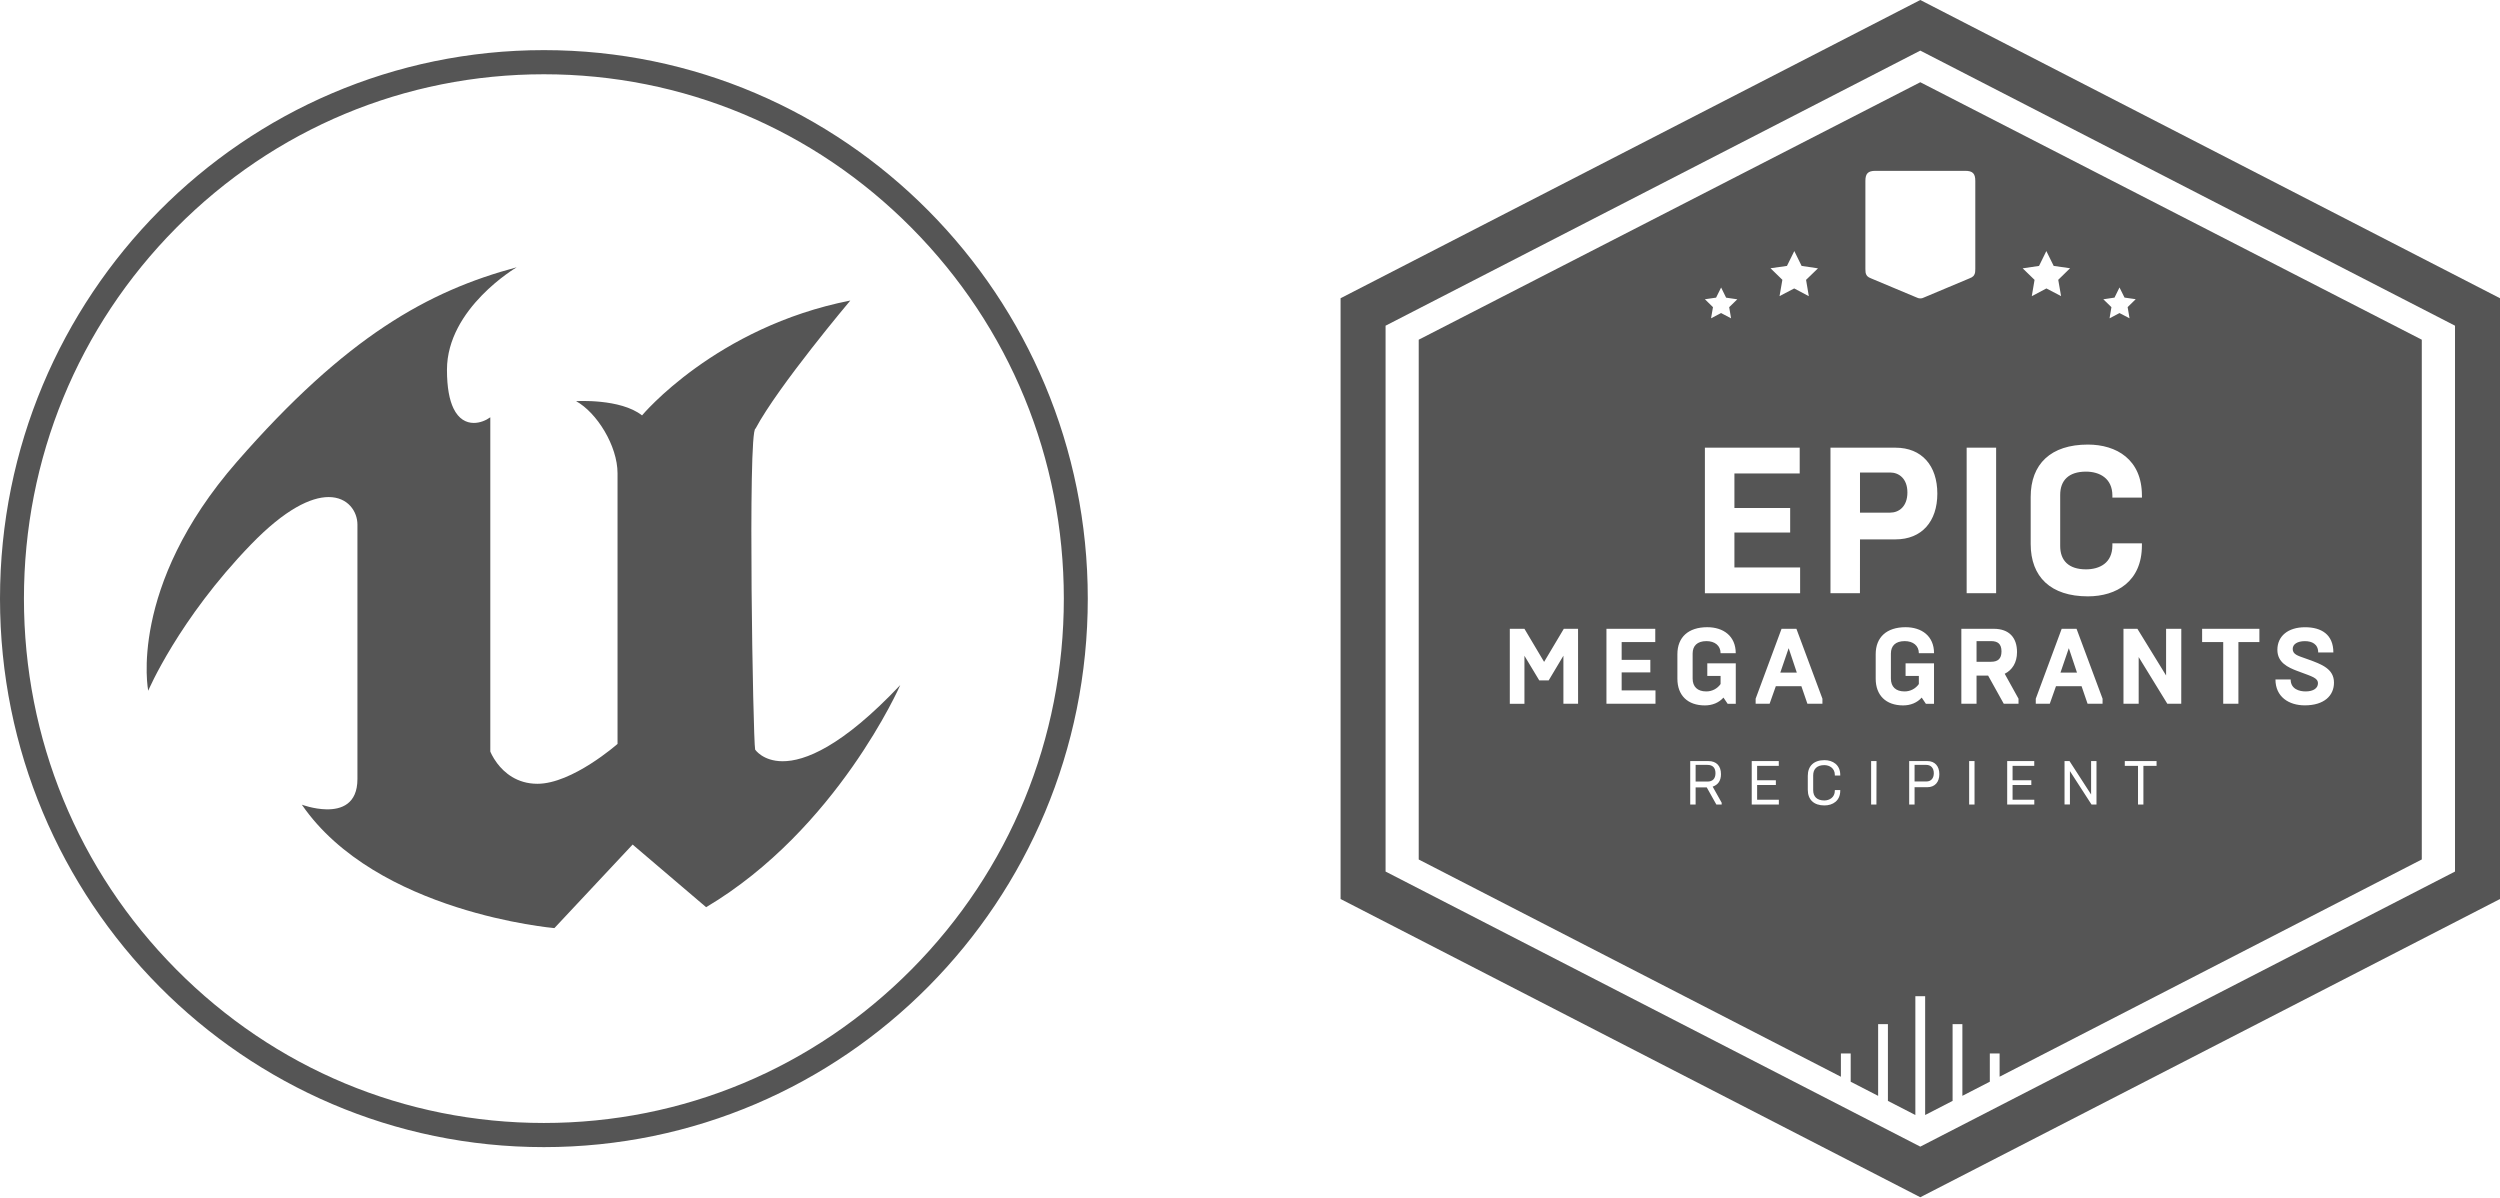
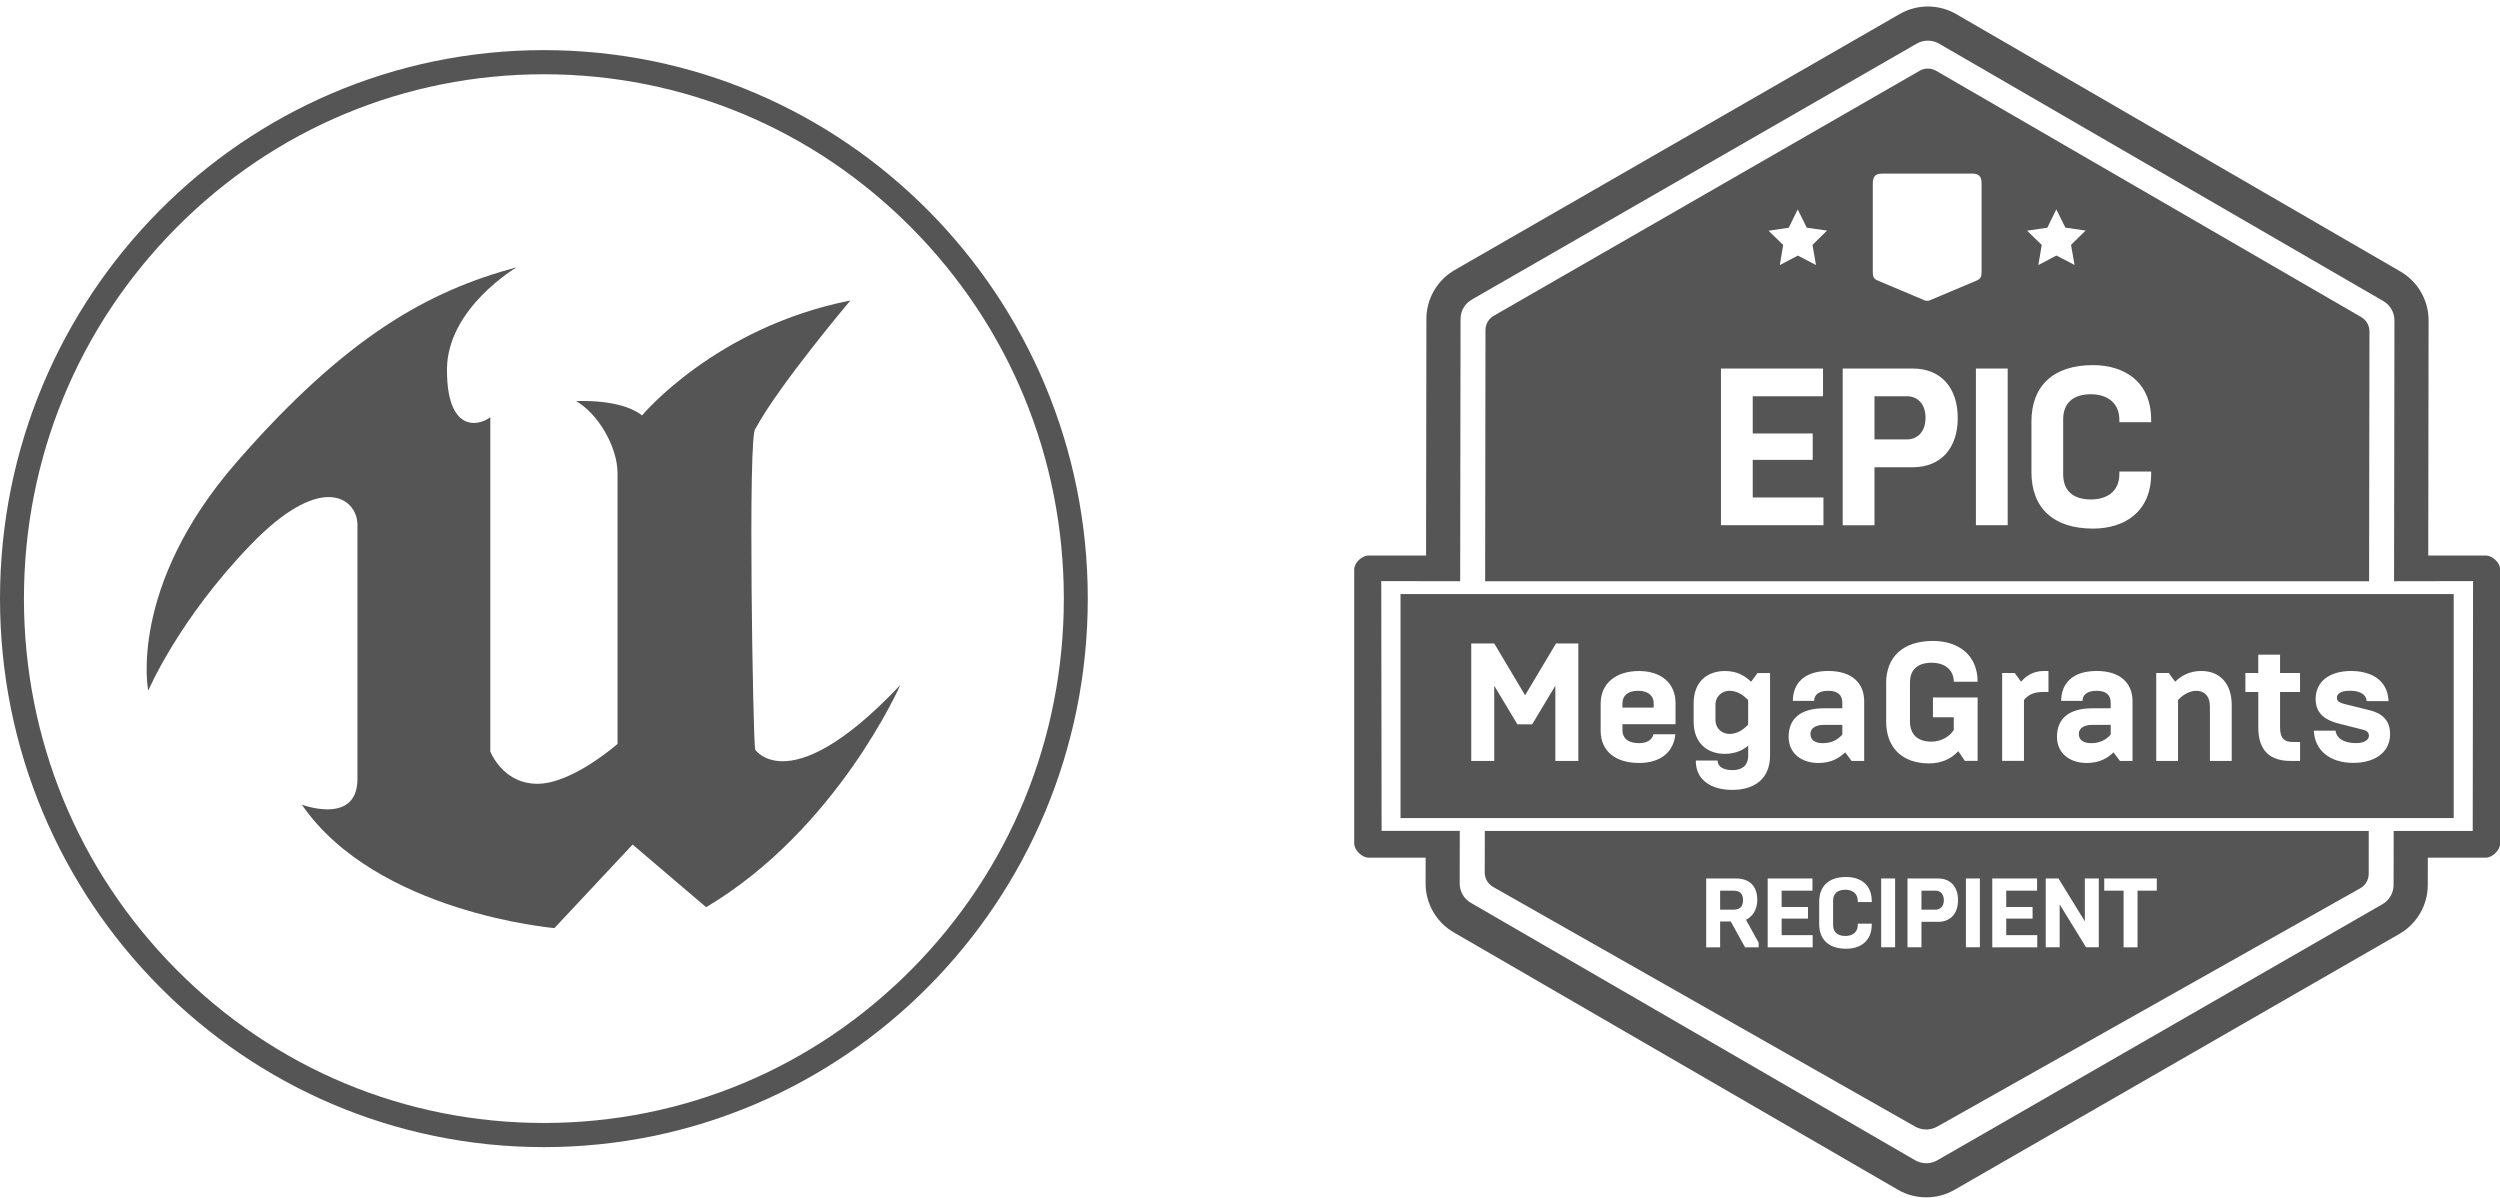
- <svg xmlns="http://www.w3.org/2000/svg" id="Layer_1" data-name="Layer 1" viewBox="0 0 2186.438 1047.08" version="1.1" width="2186.438" height="1047.08">
+ <svg xmlns="http://www.w3.org/2000/svg" height="1047.08" width="2186.438" version="1.1" viewBox="0 0 2186.438 1047.08" data-name="Layer 1" id="Layer_1">
  <defs id="defs4">
    <style id="style2">.cls-1{fill:#555555;}</style>
-     <clipPath id="clipPath831" clipPathUnits="userSpaceOnUse">
-       <path id="path829" d="M 67.948,536.089 C 51.238,516.93 54.407,501.11 54.407,501.11 v 0 c 0,0 4.609,10.887 15.703,22.352 v 0 c 5.252,5.429 9.181,7.246 11.862,7.254 v 0 c 2.98,0.009 4.417,-2.221 4.417,-4.208 v 0 -38.893 c 0,-3.838 -2.473,-4.677 -4.752,-4.634 v 0 c -1.946,0.036 -3.747,0.712 -3.747,0.712 v 0 c 11.38,-16.543 38.608,-18.866 38.608,-18.866 v 0 l 11.957,12.772 0.28,-0.241 10.956,-9.336 c 20.024,11.898 29.679,33.959 29.679,33.959 v 0 c -8.935,-9.46 -14.63,-11.665 -18.012,-11.648 v 0 c -2.998,0.016 -4.176,1.778 -4.176,1.778 v 0 c -0.162,0.82 -0.44,12.653 -0.541,24.493 v 0 c -0.101,12.267 -0.012,24.543 0.604,24.579 v 0 c 3.458,6.49 14.489,19.576 14.489,19.576 v 0 c -20.603,-4.06 -31.839,-17.56 -31.839,-17.56 v 0 c -3.314,2.612 -10.083,2.179 -10.083,2.179 v 0 c 3.168,-1.745 6.337,-6.825 6.337,-11.033 v 0 -41.364 c 0,0 -6.913,-6.094 -12.245,-6.094 v 0 c -3.151,0 -5.094,1.726 -6.156,3.135 v 0 c -0.734,0.978 -1.048,1.8 -1.048,1.8 v 0 51.088 c -0.654,-0.473 -1.583,-0.868 -2.538,-0.862 v 0 c -1.132,0.005 -2.305,0.573 -3.1,2.242 v 0 c -0.601,1.258 -0.987,3.14 -0.987,5.877 v 0 c 0,9.432 10.66,15.675 10.66,15.675 v 0 C 97.193,562.212 84.66,555.246 67.948,536.089" />
+     <clipPath clipPathUnits="userSpaceOnUse" id="clipPath831">
+       <path d="M 67.948,536.089 C 51.238,516.93 54.407,501.11 54.407,501.11 v 0 c 0,0 4.609,10.887 15.703,22.352 v 0 c 5.252,5.429 9.181,7.246 11.862,7.254 v 0 c 2.98,0.009 4.417,-2.221 4.417,-4.208 v 0 -38.893 c 0,-3.838 -2.473,-4.677 -4.752,-4.634 v 0 c -1.946,0.036 -3.747,0.712 -3.747,0.712 v 0 c 11.38,-16.543 38.608,-18.866 38.608,-18.866 v 0 l 11.957,12.772 0.28,-0.241 10.956,-9.336 c 20.024,11.898 29.679,33.959 29.679,33.959 v 0 c -8.935,-9.46 -14.63,-11.665 -18.012,-11.648 v 0 c -2.998,0.016 -4.176,1.778 -4.176,1.778 v 0 c -0.162,0.82 -0.44,12.653 -0.541,24.493 v 0 c -0.101,12.267 -0.012,24.543 0.604,24.579 v 0 c 3.458,6.49 14.489,19.576 14.489,19.576 v 0 c -20.603,-4.06 -31.839,-17.56 -31.839,-17.56 v 0 c -3.314,2.612 -10.083,2.179 -10.083,2.179 v 0 c 3.168,-1.745 6.337,-6.825 6.337,-11.033 v 0 -41.364 c 0,0 -6.913,-6.094 -12.245,-6.094 v 0 c -3.151,0 -5.094,1.726 -6.156,3.135 v 0 c -0.734,0.978 -1.048,1.8 -1.048,1.8 v 0 51.088 c -0.654,-0.473 -1.583,-0.868 -2.538,-0.862 v 0 c -1.132,0.005 -2.305,0.573 -3.1,2.242 v 0 c -0.601,1.258 -0.987,3.14 -0.987,5.877 v 0 c 0,9.432 10.66,15.675 10.66,15.675 v 0 C 97.193,562.212 84.66,555.246 67.948,536.089" id="path829" />
    </clipPath>
-     <clipPath id="clipPath841" clipPathUnits="userSpaceOnUse">
-       <path id="path839" d="m 31.751,515.191 c 0,-46.306 37.222,-83.844 83.139,-83.844 v 0 c 45.916,0 83.141,37.538 83.141,83.844 v 0 c 0,46.306 -37.225,83.845 -83.141,83.845 v 0 c -45.917,0 -83.139,-37.539 -83.139,-83.845 m 26.938,-56.68 C 43.677,473.652 35.41,493.782 35.41,515.191 v 0 c 0,21.41 8.267,41.538 23.279,56.677 v 0 c 15.012,15.14 34.971,23.477 56.201,23.477 v 0 c 21.229,0 41.189,-8.337 56.201,-23.477 v 0 c 15.012,-15.139 23.279,-35.267 23.279,-56.677 v 0 c 0,-21.41 -8.267,-41.54 -23.279,-56.68 v 0 C 156.079,443.373 136.119,435.038 114.89,435.038 v 0 c -21.23,0 -41.189,8.335 -56.201,23.473" />
+     <clipPath clipPathUnits="userSpaceOnUse" id="clipPath841">
+       <path d="m 31.751,515.191 c 0,-46.306 37.222,-83.844 83.139,-83.844 v 0 c 45.916,0 83.141,37.538 83.141,83.844 v 0 c 0,46.306 -37.225,83.845 -83.141,83.845 v 0 c -45.917,0 -83.139,-37.539 -83.139,-83.845 m 26.938,-56.68 C 43.677,473.652 35.41,493.782 35.41,515.191 v 0 c 0,21.41 8.267,41.538 23.279,56.677 v 0 c 15.012,15.14 34.971,23.477 56.201,23.477 v 0 c 21.229,0 41.189,-8.337 56.201,-23.477 v 0 c 15.012,-15.139 23.279,-35.267 23.279,-56.677 v 0 c 0,-21.41 -8.267,-41.54 -23.279,-56.68 v 0 C 156.079,443.373 136.119,435.038 114.89,435.038 v 0 c -21.23,0 -41.189,8.335 -56.201,23.473" id="path839" />
    </clipPath>
  </defs>
-   <g id="g871" transform="translate(875.2411)">
-     <path style="fill:#555555" id="path8" d="m 804.196,1047.08 -507,-260.83 V 260.83 l 507,-260.83 507,260.83 v 525.42 z m -467.65,-284.84 467.65,240.58 467.65,-240.58 V 284.84 L 804.196,44.26 l -467.65,240.58 z" class="cls-1" />
-     <path style="fill:#555555" id="path10" d="m 809.516,668.96 h -10.32 v 14.49 h 10.37 c 3.8,0 6.46,-2.55 6.46,-7.22 0,-4.67 -2.71,-7.27 -6.51,-7.27 z" class="cls-1" />
-     <polygon transform="translate(297.1963)" style="fill:#555555" id="polygon12" points="399,588.22 391.88,566.88 384.58,588.22 " class="cls-1" />
-     <path style="fill:#555555" id="path14" d="m 866.036,560.7 h -12.64 v 18.07 h 12.64 c 5.81,0 9.18,-2.43 9.18,-9.08 0,-6.65 -3.37,-8.99 -9.18,-8.99 z" class="cls-1" />
-     <path style="fill:#555555" id="path16" d="m 792.926,430.7 c 0,-12.18 -7.46,-17.46 -15.09,-17.46 h -26.37 v 35.1 h 26.37 c 7.63,0 15.09,-5.28 15.09,-17.64 z" class="cls-1" />
-     <path style="fill:#555555" id="path18" d="m 625.076,676.23 c 0,-4.88 -2.55,-7.27 -7,-7.27 h -10.37 v 14.58 h 10.37 c 4.45,0 7,-2.48 7,-7.31 z" class="cls-1" />
-     <polygon transform="translate(297.1963)" style="fill:#555555" id="polygon20" points="644.03,588.22 636.91,566.88 629.61,588.22 " class="cls-1" />
-     <path style="fill:#555555" id="path22" d="m 804.196,71.915 -438.66,225.18 v 454.6 l 369.23,190 v -20.38 h 8.56 v 24.74 l 24,12.36 v -62.74 h 8.56 v 67.14 l 24,12.35 v -103.91 h 8.56 v 103.91 l 24,-12.35 v -67.14 h 8.56 v 62.71 l 24,-12.35 v -24.72 h 8.56 v 20.34 l 369.23,-190 v -454.56 z m 169.86,188.37 4.36,-8.88 4.4,8.86 9.79,1.4 -7.07,6.92 1.66,9.8 -8.77,-4.59 -8.71,4.59 1.65,-9.75 -7.1,-6.89 z m 24,173.08 v 1.82 h -25.86 v -1.8 c 0,-15.1 -11.27,-20.91 -23.09,-20.91 -15.28,0 -22.55,7.82 -22.55,20.36 v 44.73 c 0,12.55 7.27,20.37 22.55,20.37 11.82,0 23.09,-5.46 23.09,-20.91 v -1.84 h 25.82 v 1.82 c 0,31.46 -22.18,44.55 -47.27,44.55 -32.37,0 -50,-16.91 -50,-45.82 v -41.1 c 0,-28.91 17.64,-45.82 50,-45.82 25.1,0 47.28,13.09 47.28,44.57 z m -90,-200.8 6.38,-13 6.43,13 14.33,2.03 -10.35,10.12 2.48,14.26 -12.82,-6.71 -12.8,6.76 2.42,-14.27 -10.39,-10.08 z m -220.47,0 6.43,-13 6.38,13 14.32,2.11 -10.42,10.08 2.42,14.27 -12.8,-6.76 -12.82,6.71 2.48,-14.26 -10.38,-10.12 z m 2.81,211.74 v 21.45 h -48.76 v 30.55 h 57.46 v 22.55 h -83.28 v -127.32 h 82.92 v 22.55 h -57.1 v 30.19 z m -64.79,-184 4.4,-8.86 4.36,8.88 9.79,1.44 -7.1,6.89 1.65,9.75 -8.75,-4.62 -8.76,4.6 1.69,-9.75 -7.07,-6.92 z m -120.7,355.17 h -12.83 v -42 l -12.88,21.59 h -8.24 l -12.96,-21.54 v 42 h -12.8 v -65.59 h 12.8 l 17.2,28.93 17.23,-28.93 h 12.45 z m 67.7,0 h -42.89 v -65.54 h 42.7 v 11.61 h -29.4 v 15.54 h 25.09 v 11 h -25.09 v 15.73 h 29.59 z m 57.9,88.14 h -4.67 l -8.41,-15 h -9.72 v 15 h -4.72 v -38 h 15.9 c 7.11,0 11,4.34 11,11.45 0,6 -2.82,9.39 -7.27,10.91 l 7.87,14.06 z m -13.52,-98.91 a 15.12,15.12 0 0 0 12.55,-6.46 v -7.11 h -11.62 v -11 h 24.91 v 35.39 h -7.12 l -3.65,-5.43 c -4,4.5 -9.73,6.84 -16.29,6.84 -15.07,0 -24,-8.81 -24,-23.32 v -21.49 c 0,-14.89 9.65,-23.59 26.12,-23.59 14.14,0 24.91,7.77 24.91,22.75 h -13.26 c 0,-6.65 -5.06,-10.58 -12.36,-10.58 -8.15,0 -12.08,4.21 -12.08,10.86 v 21.91 c 0,7.11 4.21,11.23 11.89,11.23 z m 63.51,98.91 h -23.72 v -38 h 23.66 v 4.18 h -18.94 v 12.59 h 16.39 v 4.18 h -16.39 v 12.86 h 19 z m 19.7,-103.49 h -22.35 l -5.43,15.35 h -12.22 v -4.4 l 22.66,-61.14 h 13 l 22.75,61.14 v 4.4 h -13.14 z m 34,78.14 h -4.73 v -0.54 c 0,-5.91 -4.77,-8.57 -9.17,-8.57 -6.41,0 -9.77,3.36 -9.77,9 v 12.91 c 0,5.65 3.36,9 9.77,9 4.4,0 9.17,-2.65 9.17,-8.57 v -0.54 h 4.73 v 0.54 c 0,8.85 -6.52,12.92 -13.85,12.92 -9.17,0 -14.54,-5 -14.54,-13.68 v -12.25 c 0,-8.63 5.37,-13.68 14.54,-13.68 7.33,0 13.85,4.07 13.85,12.92 z m 17.23,-159.44 h -25.78 v -127.29 h 56.91 c 22.91,0 36.55,15.64 36.55,40.19 0,24.37 -13.64,40 -36.55,40 h -31.09 z m 14.41,184.79 h -4.64 v -38 h 4.72 z m -0.64,-110.05 v -21.44 c 0,-14.89 9.65,-23.59 26.13,-23.59 14.14,0 24.9,7.77 24.9,22.75 h -13.29 c 0,-6.65 -5.06,-10.58 -12.36,-10.58 -8.15,0 -12.08,4.21 -12.08,10.86 v 21.91 c 0,7.11 4.21,11.23 11.89,11.23 a 15.12,15.12 0 0 0 12.55,-6.46 v -7.11 h -11.61 v -11 h 24.87 v 35.39 h -7.11 l -3.65,-5.43 c -4,4.5 -9.74,6.84 -16.3,6.84 -15.04,-0.05 -23.94,-8.86 -23.94,-23.37 z m 45.14,94.91 h -11.14 v 15.14 h -4.72 v -38 h 15.91 c 6.56,0 10.47,4.45 10.47,11.45 0,7 -3.96,11.41 -10.52,11.41 z m -1.82,-428.76 c -2,0.92 -2.85,1.28 -4.31,1.25 v 0 c -1.46,0 -2.3,-0.33 -4.31,-1.25 l -38.7,-16.23 c -0.81,-0.32 -1.29,-0.58 -2,-0.93 0,0 -1.33,-1 -1.45,-1.13 a 6.66,6.66 0 0 1 -1.47,-4.28 q -0.09,-0.93 -0.09,-2 v -77 c 0,-6.38 2.35,-8.73 8.73,-8.73 h 78.66 c 6.38,0 8.73,2.35 8.73,8.73 v 77 q 0,1.08 -0.09,2 a 6.72,6.72 0 0 1 -1.52,4.24 c -0.12,0.15 -1.45,1.13 -1.45,1.13 -0.71,0.35 -1.19,0.61 -2,0.93 z m 62,131.82 v 127.29 h -25.77 v -127.29 z m -18.88,312.08 h -4.72 v -38 h 4.72 z m 11.88,-112.76 h -10.12 v 24.62 h -13.29 v -65.54 h 28.37 c 13.39,0 20.32,7.68 20.32,20.41 0,9.27 -4.31,15.73 -10.77,18.92 l 12.08,21.81 v 4.4 h -12.91 z m 40.39,112.76 h -23.71 v -38 h 23.67 v 4.18 h -18.96 v 12.59 h 16.4 v 4.18 h -16.4 v 12.86 h 19 z m 54.39,0 h -4.34 l -18.89,-29.23 v 29.2 h -4.72 v -38 h 4.34 l 18.89,29.25 v -29.21 h 4.72 z m 5.31,-88.14 h -13.11 l -5.25,-15.35 h -22.37 l -5.43,15.35 h -12.25 v -4.4 l 22.66,-61.14 h 13 l 22.76,61.14 z m 47.23,54.33 h -11.51 v 33.81 h -4.72 v -33.81 h -11.56 v -4.18 h 27.79 z m 21.59,-54.33 h -12.18 l -25.05,-40.82 v 40.82 h -13.3 v -65.54 h 12.18 l 25.09,40.82 v -40.82 h 13.3 z m 68.34,-53.93 h -18.35 v 53.93 h -13.29 v -53.93 h -18.45 v -11.61 h 50.09 z m 39.7,55.34 c -14,0 -25.65,-7.49 -25.65,-22.66 h 13.29 c 0,8.52 7.68,10.48 13.11,10.48 7,0 10.77,-3 10.77,-7.11 0,-4.68 -5.34,-6 -15.26,-9.74 l -2.72,-1 c -8.33,-3.18 -17.51,-7.4 -17.51,-18.54 0,-11.89 9.18,-19.75 24.25,-19.75 14.14,0 24.72,6.27 24.72,22.09 h -13.27 c 0,-7.49 -5.62,-9.92 -11.61,-9.92 -6.56,0 -10.68,2.62 -10.68,6.83 0,4.87 4.78,6 11,8.24 l 2.62,0.94 c 11.71,4.21 22.47,8.24 22.47,20.22 0.03,11.42 -8.58,19.92 -25.53,19.92 z" class="cls-1" />
-   </g>
-   <g id="g1233" transform="matrix(16.21799,0,0,16.21799,-135.5327,-732.4112)">
-     <g transform="matrix(0.3527778,0,0,-0.3527778,-2.844112,259.19)" id="g825">
-       <g clip-path="url(#clipPath831)" id="g827">
-         <path id="path833" style="fill:#555555;fill-opacity:1;fill-rule:nonzero;stroke:none" d="M 52.991,567.018 H 170.546 V 463.652 H 52.991 Z" />
+   <g transform="matrix(16.21799,0,0,16.21799,-135.5327,-732.4112)" id="g1233">
+     <g id="g825" transform="matrix(0.3527778,0,0,-0.3527778,-2.844112,259.19)">
+       <g id="g827" clip-path="url(#clipPath831)">
+         <path d="M 52.991,567.018 H 170.546 V 463.652 H 52.991 Z" style="fill:#555555;fill-opacity:1;fill-rule:nonzero;stroke:none" id="path833" />
      </g>
    </g>
-     <g transform="matrix(0.3527778,0,0,-0.3527778,-2.844112,259.19)" id="g835">
-       <g clip-path="url(#clipPath841)" id="g837">
-         <path id="path843" style="fill:#555555;fill-opacity:1;fill-rule:nonzero;stroke:none" d="M 30.575,600.211 H 199.206 V 430.169 H 30.575 Z" />
+     <g id="g835" transform="matrix(0.3527778,0,0,-0.3527778,-2.844112,259.19)">
+       <g id="g837" clip-path="url(#clipPath841)">
+         <path d="M 30.575,600.211 H 199.206 V 430.169 H 30.575 Z" style="fill:#555555;fill-opacity:1;fill-rule:nonzero;stroke:none" id="path843" />
      </g>
    </g>
  </g>
+   <g id="g24" transform="matrix(4.136951,0,0,4.136951,1158.007,-20.7368)">
+     <path id="path2" d="m 123.22,88.78 h -6.86 v 9.13 h 6.86 c 1.99,0 3.93,-1.37 3.93,-4.59 0,-3.16 -1.94,-4.54 -3.93,-4.54 z" style="fill:#555555;fill-opacity:1;fill-rule:nonzero;stroke:none" />
+     <path id="path4" d="m 33.96,189.47 c 0,1.24 0.66,2.39 1.74,3.02 l 89.24,50.68 c 1.45,0.82 3.23,0.83 4.69,0.01 l 89.46,-50.4 c 1.08,-0.62 1.74,-1.77 1.75,-3.01 l 0.01,-9.09 H 33.98 Z m 130.97,1.26 h 11.11 v 2.58 h -4.07 v 11.97 h -2.95 V 193.3 h -4.09 z m -12.37,0 h 2.7 l 5.57,9.06 v -9.06 h 2.95 v 14.54 h -2.7 l -5.57,-9.06 v 9.06 h -2.95 z m -11.3,0 h 9.47 v 2.58 h -6.52 v 3.45 h 5.57 v 2.45 h -5.57 v 3.49 h 6.56 v 2.58 h -9.51 z m -5.57,0 h 2.95 v 14.54 h -2.95 z m -12.35,0 h 6.5 c 2.62,0 4.18,1.79 4.18,4.59 0,2.78 -1.56,4.57 -4.18,4.57 h -3.55 v 5.38 h -2.95 z m -5.57,0 h 2.95 v 14.54 h -2.95 z m -13.1,4.92 c 0,-3.3 2.01,-5.24 5.71,-5.24 2.87,0 5.4,1.5 5.4,5.09 v 0.21 h -2.95 v -0.21 c 0,-1.72 -1.29,-2.39 -2.64,-2.39 -1.75,0 -2.58,0.89 -2.58,2.33 v 5.11 c 0,1.43 0.83,2.33 2.58,2.33 1.35,0 2.64,-0.62 2.64,-2.39 v -0.21 h 2.95 v 0.21 c 0,3.59 -2.54,5.09 -5.4,5.09 -3.7,0 -5.71,-1.93 -5.71,-5.24 z m -10.89,-4.92 h 9.47 v 2.58 h -6.52 v 3.45 h 5.57 v 2.45 h -5.57 v 3.49 h 6.56 v 2.58 h -9.51 z m -13,0 h 6.29 c 2.97,0 4.51,1.7 4.51,4.53 0,2.06 -0.96,3.49 -2.39,4.2 l 2.68,4.84 v 0.98 H 89 l -3.03,-5.46 h -2.24 v 5.46 h -2.95 z" style="fill:#555555;fill-opacity:1;fill-rule:nonzero;stroke:none" />
+     <path id="path6" d="m 131.02,195.3 c 0,-1.39 -0.85,-1.99 -1.72,-1.99 h -3.01 v 4.01 h 3.01 c 0.87,-0.01 1.72,-0.61 1.72,-2.02 z" style="fill:#555555;fill-opacity:1;fill-rule:nonzero;stroke:none" />
+     <path id="path8-0" d="m 88.57,195.3 c 0,-1.45 -0.75,-1.99 -2.04,-1.99 h -2.8 v 4.01 h 2.8 c 1.3,-0.01 2.04,-0.55 2.04,-2.02 z" style="fill:#555555;fill-opacity:1;fill-rule:nonzero;stroke:none" />
+     <path id="path10-9" d="m 221,75.07 c 0,-1.24 -0.66,-2.39 -1.74,-3.02 L 129.39,19.98 c -1.08,-0.62 -2.4,-0.63 -3.48,-0.01 l -90.04,51.8 c -1.08,0.62 -1.74,1.77 -1.75,3.01 l -0.07,53.11 H 220.92 Z M 116,43.82 c 0,-1.54 0.56,-2.11 2.09,-2.11 h 18.82 c 1.53,0 2.09,0.57 2.09,2.11 v 18.56 c 0,0.17 -0.01,0.34 -0.02,0.49 -0.03,0.34 -0.04,0.66 -0.35,1.03 -0.03,0.04 -0.35,0.27 -0.35,0.27 -0.17,0.08 -0.29,0.15 -0.48,0.22 l -9.27,3.91 c -0.48,0.22 -0.68,0.31 -1.03,0.3 v 0 c 0,0 0,0 0,0 0,0 0,0 0,0 v 0 c -0.35,0.01 -0.55,-0.08 -1.03,-0.3 l -9.27,-3.91 c -0.19,-0.08 -0.31,-0.14 -0.48,-0.22 0,0 -0.32,-0.24 -0.35,-0.27 -0.31,-0.37 -0.32,-0.7 -0.35,-1.03 C 116,62.72 116,62.56 116,62.38 Z m -10.43,72.22 H 83.9 V 82.92 h 21.58 v 5.87 H 90.62 v 7.86 h 12.68 v 5.58 H 90.62 v 7.95 h 14.95 z m -2.32,-59.26 0.74,4.26 -3.83,-2 -3.82,2.02 0.72,-4.26 -3.1,-3.01 4.27,-0.63 1.9,-3.88 1.92,3.87 4.28,0.61 z m 21.2,47.01 h -8.09 v 12.26 h -6.72 V 82.92 h 14.81 c 5.96,0 9.51,4.07 9.51,10.46 0.01,6.34 -3.54,10.41 -9.51,10.41 z m 20.07,12.25 H 137.8 V 82.92 h 6.72 z m 8.38,-62.89 1.9,-3.88 1.92,3.87 4.28,0.61 -3.09,3.02 0.74,4.26 -3.83,-2 -3.82,2.02 0.72,-4.26 -3.1,-3.01 z m 21.95,41.12 h -6.72 V 93.8 c 0,-3.93 -2.93,-5.44 -6.01,-5.44 -3.98,0 -5.87,2.04 -5.87,5.3 v 11.64 c 0,3.27 1.89,5.3 5.87,5.3 3.08,0 6.01,-1.42 6.01,-5.44 v -0.47 h 6.72 v 0.47 c 0,8.19 -5.77,11.6 -12.3,11.6 -8.42,0 -13.01,-4.4 -13.01,-11.93 v -10.7 c 0,-7.52 4.59,-11.93 13.01,-11.93 6.53,0 12.3,3.41 12.3,11.59 z" style="fill:#555555;fill-opacity:1;fill-rule:nonzero;stroke:none" />
+     <path id="path12" d="m 159.56,160.17 c 0,1.24 0.92,1.95 2.59,1.95 1.77,0 3.05,-0.6 4.15,-1.81 v -2.06 h -3.83 c -2.42,0 -2.91,1.14 -2.91,1.92 z" style="fill:#555555;fill-opacity:1;fill-rule:nonzero;stroke:none" />
+     <path id="path14-0" d="m 102.82,160.17 c 0,1.24 0.92,1.95 2.59,1.95 1.77,0 3.05,-0.6 4.15,-1.81 v -2.06 h -3.83 c -2.41,0 -2.91,1.14 -2.91,1.92 z" style="fill:#555555;fill-opacity:1;fill-rule:nonzero;stroke:none" />
+     <path id="path16-3" d="m 85.68,160.17 c 1.81,0 3.05,-1.03 3.97,-1.95 V 153 c -0.92,-0.92 -2.16,-1.95 -3.97,-1.95 -1.42,0 -2.94,1.03 -2.94,2.98 v 3.16 c 0,1.95 1.52,2.98 2.94,2.98 z" style="fill:#555555;fill-opacity:1;fill-rule:nonzero;stroke:none" />
+     <path id="path18-0" d="m 69.68,153.68 c 0,-1.6 -1.17,-2.63 -3.3,-2.63 -2.2,0 -3.3,1.06 -3.3,2.63 v 0.92 h 6.6 z" style="fill:#555555;fill-opacity:1;fill-rule:nonzero;stroke:none" />
+     <path id="path20" d="M 16.16,177.96 H 238.81 V 130.6 H 16.16 Z m 203.47,-18.68 -5.15,-1.31 c -2.34,-0.6 -4.86,-1.81 -4.86,-5.15 0,-3.65 2.8,-5.96 7.56,-5.96 1.42,0 2.65,0.23 3.72,0.62 2.52,0.93 4.03,2.9 4.13,5.76 h -4.13 -0.48 c -0.11,-1.45 -1.42,-2.2 -3.58,-2.2 -2.02,0 -2.73,0.75 -2.73,1.49 0,0.71 0.57,1.06 1.6,1.31 l 5.2,1.29 0.09,0.02 c 2.45,0.6 4.36,1.95 4.36,5.04 0,2.81 -1.7,4.79 -4.47,5.64 -0.98,0.3 -2.08,0.46 -3.3,0.46 -4.9,0 -8.2,-2.62 -8.34,-6.81 h 4.58 c 0.21,1.67 1.85,2.63 4.33,2.63 1.67,0 2.73,-0.64 2.73,-1.56 -0.02,-0.66 -0.37,-1.06 -1.26,-1.27 z m -24.87,-11.99 h 2.73 v -3.87 h 4.61 v 3.87 h 4.22 v 4.01 h -4.22 v 7.52 c 0,2.41 1.03,3.05 2.7,3.05 h 1.53 v 4.01 h -2.02 c -5.5,0 -6.81,-3.51 -6.81,-7.06 v -7.52 h -2.73 v -4.01 z m -18.85,0 h 2.66 l 1.35,1.84 c 1.17,-1.14 2.91,-2.27 5.5,-2.27 4.01,0 6.46,2.7 6.46,7.2 v 11.82 h -4.61 v -11.53 c 0,-2.27 -1.28,-3.3 -2.87,-3.3 -1.81,0 -3.3,1.31 -3.87,1.95 v 12.88 h -4.61 v -18.59 z m -12.59,3.76 c -2.09,0 -2.98,0.92 -2.98,2.13 h -4.51 c 0,-3.65 2.38,-6.32 7.49,-6.32 5.11,0 7.59,2.66 7.59,6.39 v 12.63 h -2.66 l -1.35,-1.81 c -1.35,1.24 -2.94,2.24 -5.71,2.24 -3.34,0 -6.25,-1.88 -6.25,-5.53 0,-3.83 2.48,-6.03 7.52,-6.03 h 3.83 v -1.17 c 0.01,-1.61 -0.91,-2.53 -2.97,-2.53 z m -19.98,-3.76 H 146 l 1.35,1.84 c 0.89,-1.03 2.38,-2.27 4.83,-2.27 h 0.96 v 4.43 h -0.96 c -1.95,0 -3.19,0.46 -4.22,1.7 v 12.88 h -4.61 v -18.58 z m -24.52,2.16 c 0,-5.64 3.65,-8.94 9.9,-8.94 5.36,0 9.44,2.95 9.44,8.62 h -5.04 c 0,-2.52 -1.92,-4.01 -4.68,-4.01 -3.09,0 -4.58,1.6 -4.58,4.12 v 8.3 c 0,2.7 1.6,4.26 4.51,4.26 1.92,0 3.8,-0.96 4.75,-2.45 v -2.7 h -4.4 v -4.19 h 9.44 v 13.41 h -2.7 l -1.38,-2.06 c -1.53,1.7 -3.69,2.59 -6.17,2.59 -5.71,0 -9.08,-3.34 -9.08,-8.84 v -8.11 z m -12.24,1.6 c -2.09,0 -2.98,0.92 -2.98,2.13 h -4.5 c 0,-3.65 2.38,-6.32 7.49,-6.32 5.11,0 7.59,2.66 7.59,6.39 v 12.63 h -2.66 l -1.35,-1.81 c -1.35,1.24 -2.94,2.24 -5.71,2.24 -3.34,0 -6.25,-1.88 -6.25,-5.53 0,-3.83 2.48,-6.03 7.52,-6.03 h 3.83 v -1.17 c 0,-1.61 -0.92,-2.53 -2.98,-2.53 z m -28.45,2.63 c 0,-4.65 2.98,-6.81 6.6,-6.81 2.7,0 4.26,1.06 5.54,2.27 l 1.35,-1.84 h 2.66 v 17.46 c 0,4.86 -3.26,7.24 -7.95,7.24 -4.72,0 -7.74,-2.27 -7.74,-6.07 v -0.14 h 4.61 v 0.11 c 0,0.82 0.75,1.92 3.09,1.92 2.41,0 3.37,-1.28 3.37,-3.05 v -2.13 c -0.78,0.67 -2.34,1.74 -4.93,1.74 -3.62,0 -6.6,-2.16 -6.6,-6.81 z m -19.66,0.07 c 0,-4.26 3.23,-6.88 8.09,-6.88 4.58,0 7.74,2.45 7.74,6.81 v 4.43 H 63.08 v 1.31 c 0,1.56 1.1,2.7 3.48,2.7 1.77,0 2.77,-0.71 3.09,-1.88 h 4.61 c -0.36,3.8 -3.16,6.07 -7.7,6.07 -4.86,0 -8.09,-2.45 -8.09,-6.81 z M 31.11,141.04 h 2.92 1.94 L 42.5,152 49.03,141.04 h 4.72 v 24.84 h -4.86 v -15.9 l -4.9,8.16 h -3.12 l -4.9,-8.16 v 15.9 H 34 31.11 Z" style="fill:#555555;fill-opacity:1;fill-rule:nonzero;stroke:none" />
+     <path id="path22-2" d="m 245.59,122.45 h -12.16 l 0.07,-49.7 c 0.01,-4.25 -2.27,-8.21 -5.95,-10.34 v 0 L 133.63,7.99 C 129.95,5.86 125.38,5.85 121.7,7.97 L 27.61,62.1 c -3.68,2.12 -5.98,6.07 -5.98,10.32 l -0.07,50.03 H 9.41 c -1.4,0 -3.04,1.53 -3.04,2.93 v 57.95 c 0,1.4 1.64,3 3.04,3 h 12.06 l -0.01,5.45 c -0.01,4.25 2.27,8.21 5.95,10.34 l 93.92,54.42 c 1.84,1.07 3.91,1.6 5.98,1.6 2.06,0 4.11,-0.53 5.95,-1.58 l 94.09,-54.13 c 3.68,-2.12 5.98,-6.07 5.98,-10.32 l 0.01,-5.78 h 12.25 c 1.4,0 3.04,-1.6 3.04,-3 v -57.95 c 0,-1.4 -1.64,-2.93 -3.04,-2.93 z m -2.69,5.44 -0.07,52.78 h -16.52 -0.19 l -0.02,11.43 c 0,1.68 -0.91,3.24 -2.36,4.07 l -94.09,54.13 c -1.45,0.84 -3.26,0.83 -4.71,-0.01 L 31.02,195.87 c -1.45,-0.84 -2.35,-2.4 -2.35,-4.08 l 0.02,-11.13 H 28.67 12.16 l -0.07,-52.8 16.68,0.03 0.08,-55.46 c 0,-1.68 0.91,-3.24 2.36,-4.07 L 125.3,14.23 c 0.72,-0.42 1.53,-0.62 2.35,-0.62 0.82,0 1.63,0.21 2.36,0.63 l 93.92,54.42 v 0 c 1.45,0.84 2.35,2.4 2.35,4.08 l -0.08,55.15 16.7,-0.03 z" style="fill:#555555;fill-opacity:1;fill-rule:nonzero;stroke:none" />
+   </g>
</svg>
